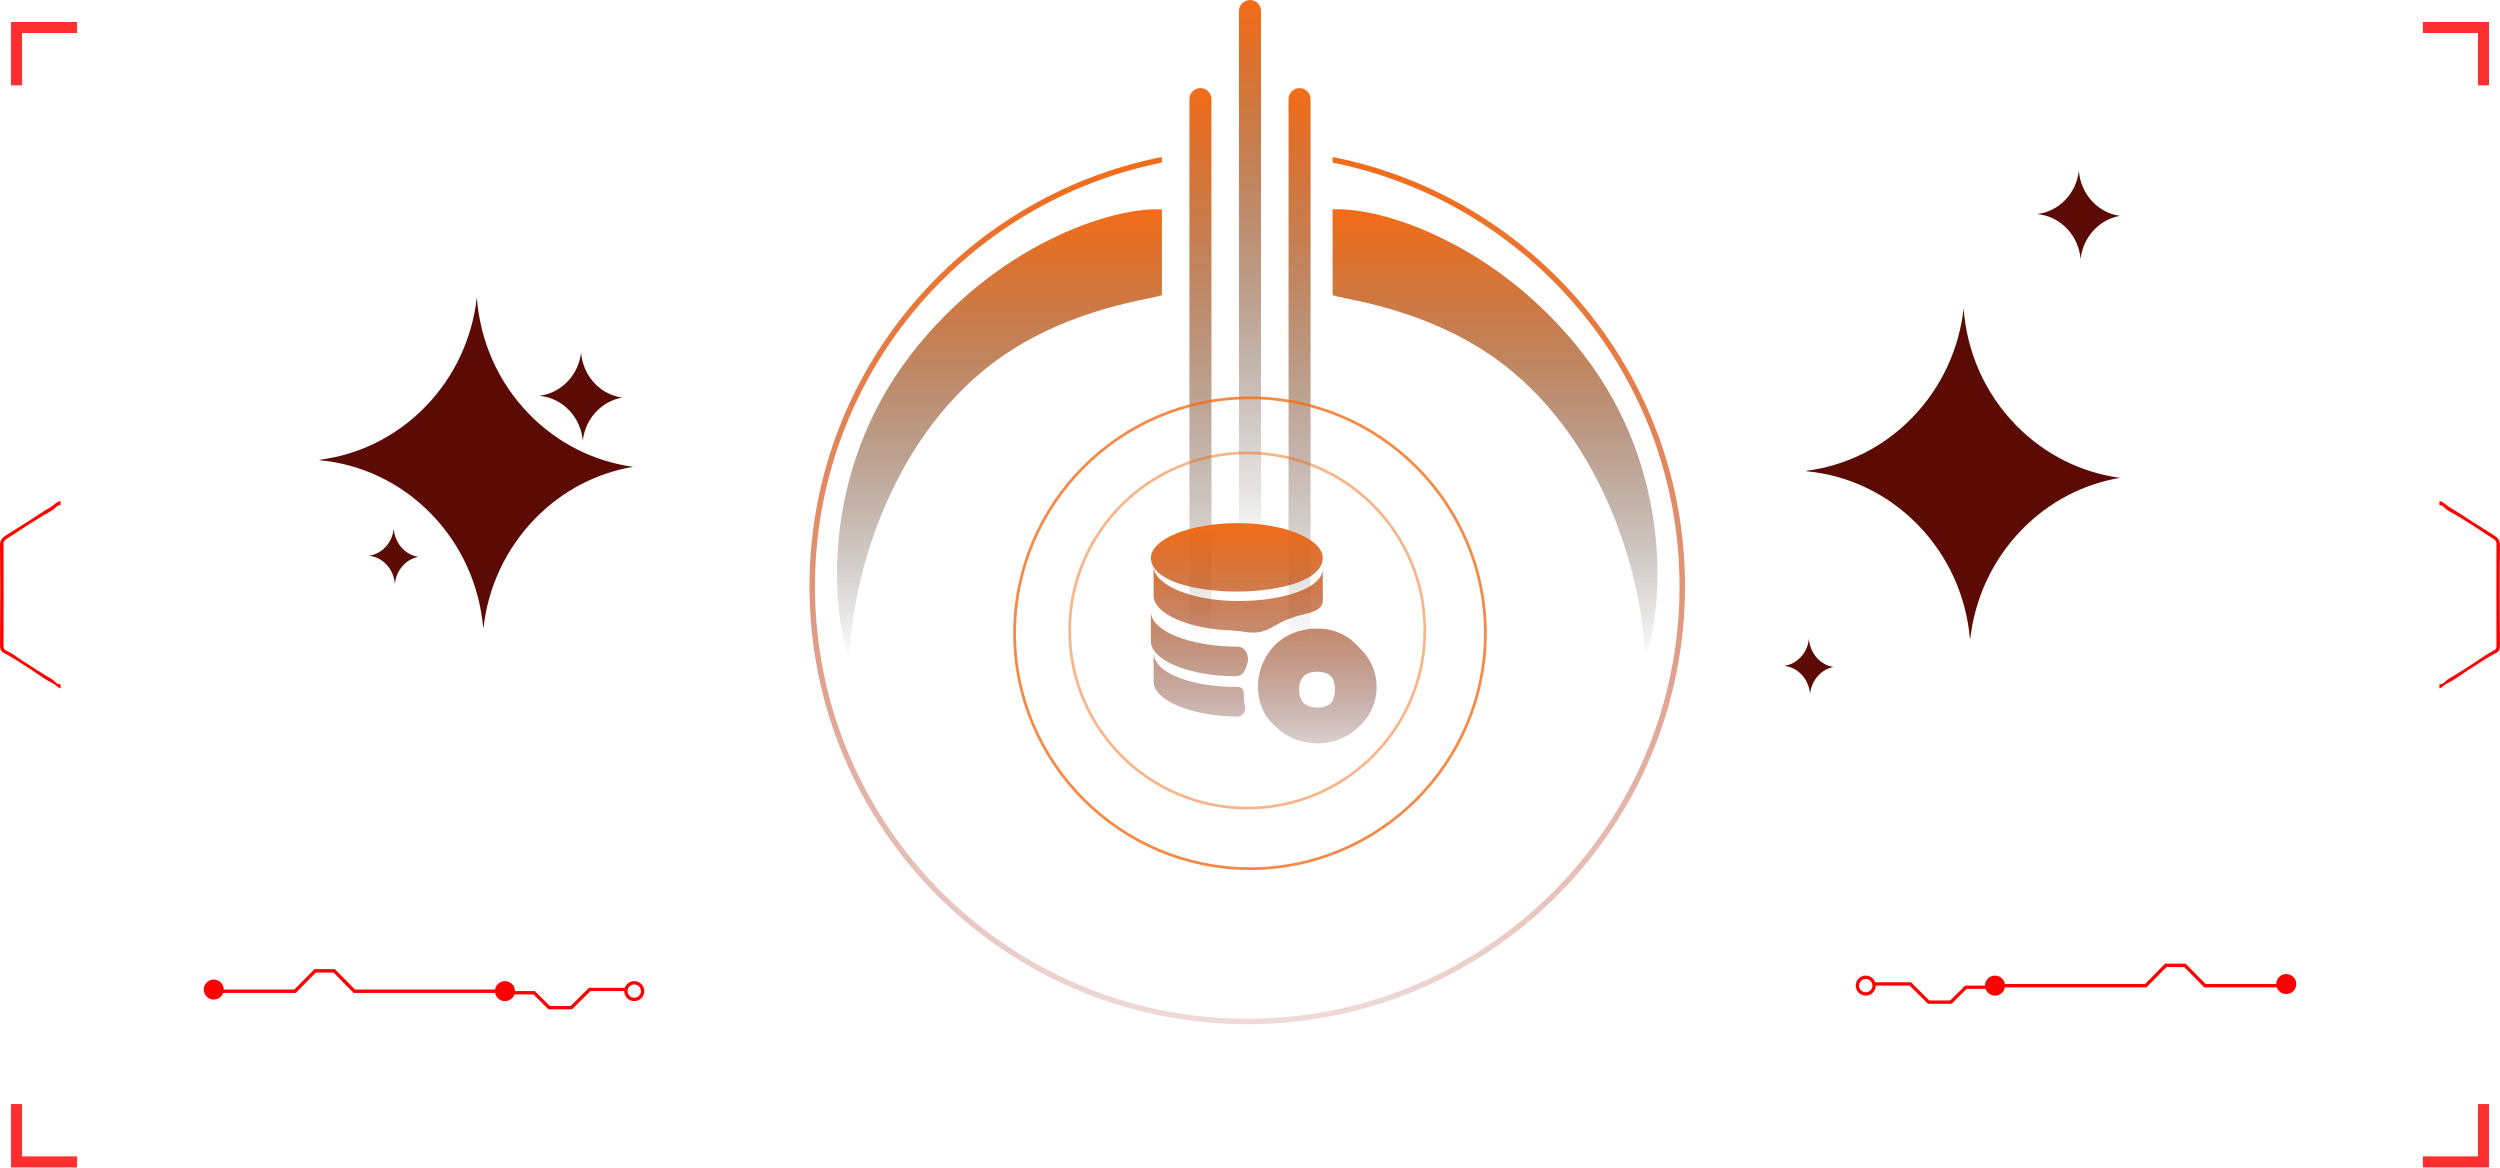
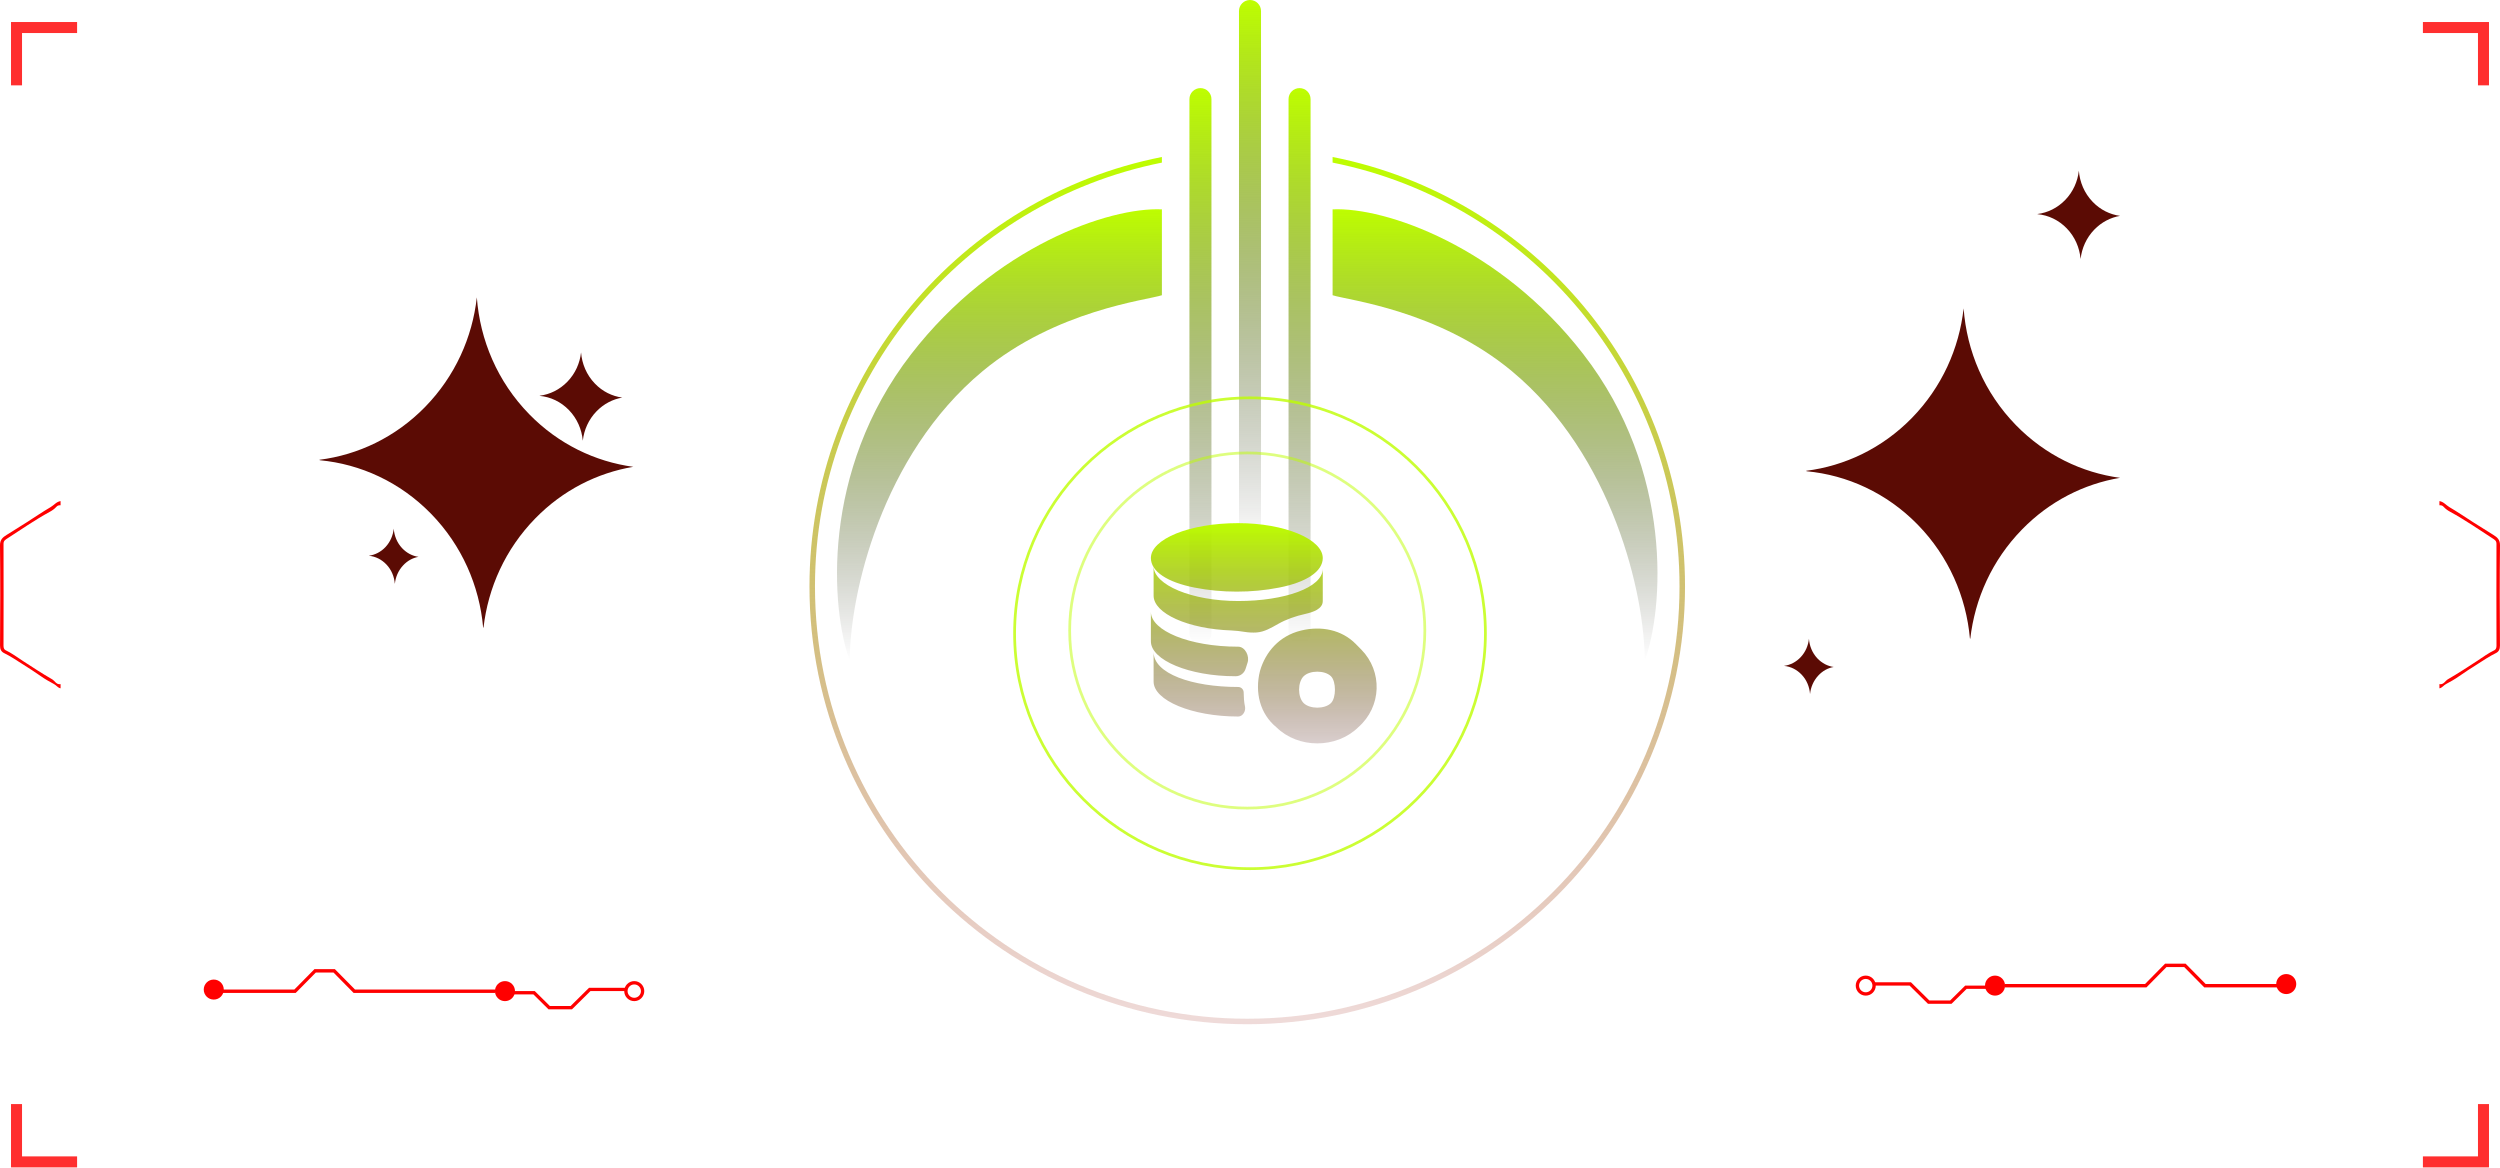
<svg xmlns="http://www.w3.org/2000/svg" width="454" height="212" viewBox="0 0 454 212" fill="none">
  <rect x="225" width="4" height="100" rx="2" fill="url(#paint0_linear_765_16800)" />
  <rect x="216" y="16" width="4" height="101" rx="2" fill="url(#paint1_linear_765_16800)" />
  <rect x="234" y="16" width="4" height="101" rx="2" fill="url(#paint2_linear_765_16800)" />
  <path d="M165.475 64.307C180.65 44.703 201.479 37.574 211 38.02V53.614C208.322 54.505 191.808 56.287 178.419 67.425C160.071 82.688 154.317 107.97 154.318 120C150.896 110.644 149.003 85.587 165.475 64.307Z" fill="url(#paint3_linear_765_16800)" />
  <path d="M287.525 64.307C272.35 44.703 251.521 37.574 242 38.02V53.614C244.678 54.505 261.192 56.287 274.581 67.425C292.929 82.688 298.683 107.97 298.682 120C302.104 110.644 303.997 85.587 287.525 64.307Z" fill="url(#paint4_linear_765_16800)" />
  <path fill-rule="evenodd" clip-rule="evenodd" d="M211 28.51C174.513 35.721 147 67.897 147 106.5C147 150.407 182.593 186 226.5 186C270.407 186 306 150.407 306 106.5C306 67.897 278.487 35.721 242 28.51V29.53C277.931 36.726 305 68.452 305 106.5C305 149.854 269.854 185 226.5 185C183.146 185 148 149.854 148 106.5C148 68.452 175.069 36.726 211 29.53V28.51Z" fill="url(#paint5_linear_765_16800)" />
  <path d="M115 84.775C108.088 83.837 101.415 80.653 96.111 75.225C90.328 69.306 87.165 61.742 86.593 54C85.782 61.279 82.645 68.326 77.195 73.905C71.811 79.415 65.019 82.612 58 83.497L58.08 83.578C65.444 84.272 72.622 87.51 78.258 93.279C83.895 99.048 87.058 106.395 87.736 113.932L87.803 114C88.627 106.748 91.764 99.714 97.201 94.15C102.212 89.007 108.473 85.878 115 84.775Z" fill="#5B0B04" />
  <path d="M76 101.123C74.911 100.973 73.861 100.44 73.013 99.538C72.101 98.555 71.595 97.298 71.506 96C71.38 97.216 70.886 98.391 70.025 99.32C69.177 100.235 68.101 100.768 67 100.918L67.013 100.932C68.177 101.041 69.304 101.587 70.203 102.544C71.101 103.5 71.595 104.73 71.696 105.986L71.709 106C71.835 104.798 72.329 103.623 73.19 102.694C73.987 101.82 74.975 101.301 76 101.123Z" fill="#5B0B04" />
  <path d="M113 72.203C111.177 71.951 109.422 71.111 108.032 69.655C106.506 68.073 105.682 66.058 105.52 64C105.304 65.946 104.481 67.822 103.05 69.305C101.632 70.775 99.85 71.629 98 71.867L98.027 71.895C99.971 72.077 101.848 72.945 103.333 74.485C104.818 76.025 105.642 77.984 105.831 79.986L105.844 80C106.06 78.068 106.884 76.192 108.315 74.709C109.638 73.337 111.285 72.497 113 72.203Z" fill="#5B0B04" />
  <path d="M385 86.775C378.088 85.837 371.415 82.653 366.111 77.225C360.328 71.306 357.165 63.742 356.593 56C355.782 63.279 352.645 70.326 347.195 75.905C341.811 81.415 335.019 84.612 328 85.497L328.08 85.578C335.444 86.272 342.622 89.51 348.258 95.279C353.895 101.048 357.058 108.395 357.736 115.932L357.803 116C358.627 108.748 361.764 101.714 367.201 96.15C372.212 91.007 378.473 87.878 385 86.775Z" fill="#5B0B04" />
  <path d="M333 121.123C331.911 120.973 330.861 120.44 330.013 119.538C329.101 118.555 328.595 117.298 328.506 116C328.38 117.216 327.886 118.391 327.025 119.32C326.177 120.235 325.101 120.768 324 120.918L324.013 120.932C325.177 121.041 326.304 121.587 327.203 122.544C328.101 123.5 328.595 124.73 328.696 125.986L328.709 126C328.835 124.798 329.329 123.623 330.19 122.694C330.987 121.82 331.975 121.301 333 121.123Z" fill="#5B0B04" />
  <path d="M385 39.203C383.177 38.951 381.422 38.111 380.032 36.655C378.506 35.074 377.682 33.058 377.52 31C377.304 32.946 376.481 34.822 375.05 36.305C373.632 37.775 371.85 38.629 370 38.867L370.027 38.895C371.971 39.077 373.848 39.945 375.333 41.485C376.818 43.025 377.642 44.984 377.831 46.986L377.844 47C378.06 45.068 378.884 43.193 380.315 41.709C381.638 40.337 383.285 39.497 385 39.203Z" fill="#5B0B04" />
  <path d="M11 124.241C10.237 124.381 9.971 123.649 9.459 123.354C7.673 122.325 5.943 121.196 4.22 120.07C3.157 119.374 2.144 118.615 0.989 118.063C0.751 117.95 0.633 117.632 0.637 117.273C0.658 111.104 0.658 104.938 0.64 98.769C0.637 98.18 0.976 98.013 1.4 97.734C2.613 96.938 3.831 96.131 5.048 95.351C6.348 94.519 7.67 93.687 9.042 92.946C9.477 92.709 9.907 92.409 10.231 92.041C10.472 91.768 10.707 91.753 11 91.759C11 91.507 11 91.252 11 91C10.246 91.109 9.808 91.732 9.202 92.087C7.686 92.973 6.234 93.972 4.751 94.916C3.574 95.666 2.397 96.41 1.208 97.139C0.482 97.582 -0.012 98.019 0 99.039C0.068 105.108 0.053 111.177 0.006 117.246C0 117.92 0.232 118.351 0.745 118.603C1.894 119.165 2.956 119.881 4.016 120.555C5.159 121.284 6.323 122.016 7.438 122.808C8.192 123.342 9.008 123.798 9.826 124.238C10.243 124.457 10.496 124.909 11 125C11 124.748 11 124.493 11 124.241Z" fill="#FF0000" />
  <path d="M14 5H3V15.5" stroke="#FF2F2F" stroke-width="2" />
  <path d="M14 211H3V200.5" stroke="#FF2F2F" stroke-width="2" />
  <path d="M443 124.241C443.763 124.381 444.029 123.649 444.541 123.354C446.327 122.325 448.057 121.196 449.78 120.07C450.843 119.374 451.856 118.615 453.011 118.063C453.249 117.95 453.367 117.632 453.363 117.273C453.342 111.104 453.342 104.938 453.36 98.769C453.363 98.18 453.024 98.013 452.6 97.734C451.387 96.938 450.169 96.131 448.952 95.351C447.652 94.519 446.33 93.687 444.958 92.946C444.523 92.709 444.093 92.409 443.769 92.041C443.528 91.768 443.293 91.753 443 91.759C443 91.507 443 91.252 443 91C443.754 91.109 444.192 91.732 444.798 92.087C446.314 92.973 447.766 93.972 449.249 94.916C450.426 95.666 451.603 96.41 452.792 97.139C453.518 97.582 454.012 98.019 454 99.039C453.932 105.108 453.947 111.177 453.994 117.246C454 117.92 453.768 118.351 453.255 118.603C452.106 119.165 451.044 119.881 449.984 120.555C448.841 121.284 447.677 122.016 446.562 122.808C445.808 123.342 444.992 123.798 444.174 124.238C443.757 124.457 443.503 124.909 443 125C443 124.748 443 124.493 443 124.241Z" fill="#FF0000" />
  <path d="M440 5H451V15.5" stroke="#FF2F2F" stroke-width="2" />
  <path d="M440 211H451V200.5" stroke="#FF2F2F" stroke-width="2" />
-   <path d="M269.75 115C269.75 138.536 250.536 157.75 227 157.75C203.464 157.75 184.25 138.536 184.25 115C184.25 91.464 203.464 72.25 227 72.25C250.536 72.25 269.75 91.464 269.75 115Z" stroke="#F36C17" stroke-opacity="0.8" stroke-width="0.5" />
-   <path d="M258.75 114.5C258.75 132.31 244.31 146.75 226.5 146.75C208.69 146.75 194.25 132.31 194.25 114.5C194.25 96.69 208.69 82.25 226.5 82.25C244.31 82.25 258.75 96.69 258.75 114.5Z" stroke="#F36C17" stroke-opacity="0.5" stroke-width="0.5" />
+   <path d="M269.75 115C269.75 138.536 250.536 157.75 227 157.75C203.464 157.75 184.25 138.536 184.25 115C184.25 91.464 203.464 72.25 227 72.25C250.536 72.25 269.75 91.464 269.75 115Z" stroke="#BEFE00" stroke-opacity="0.8" stroke-width="0.5" />
+   <path d="M258.75 114.5C258.75 132.31 244.31 146.75 226.5 146.75C208.69 146.75 194.25 132.31 194.25 114.5C194.25 96.69 208.69 82.25 226.5 82.25C244.31 82.25 258.75 96.69 258.75 114.5Z" stroke="#BEFE00" stroke-opacity="0.5" stroke-width="0.5" />
  <path d="M209 101.341C209 103.78 211.973 105.732 216.927 106.707C221.882 107.683 227.332 107.683 232.287 106.707C237.242 105.732 240.215 103.78 240.215 101.341C240.215 97.927 233.278 95 224.855 95C215.937 95 209 97.927 209 101.341ZM228.174 114.859C229.596 114.769 230.859 114.011 232.1 113.311C233.593 112.468 235.238 111.889 237.033 111.49C238.444 111.176 240.215 110.592 240.215 109.146V103.293C240.215 106.707 233.278 109.146 224.855 109.146C216.432 109.146 209.495 106.22 209.495 102.805V108.171C209.495 111.42 215.776 114.227 223.641 114.492C224.446 114.519 225.247 114.63 226.043 114.754C226.779 114.869 227.467 114.904 228.174 114.859ZM209 111.098V116.463C209 119.878 215.937 122.805 224.36 122.805H224.398C225.25 122.805 225.982 122.224 226.217 121.405C226.316 121.059 226.423 120.717 226.544 120.381C226.974 119.185 226.126 117.439 224.855 117.439C215.937 117.439 209 114.512 209 111.098ZM224.855 124.756C216.432 124.756 209.495 122.317 209.495 118.415V123.78C209.495 127.195 216.432 130.122 224.855 130.122C225.698 130.122 226.27 129.123 226.089 128.3C225.912 127.497 225.864 126.631 225.851 125.747C225.843 125.2 225.402 124.756 224.855 124.756ZM247.201 117.953C246.851 117.598 246.501 117.241 246.149 116.888C243.658 114.393 239.954 113.601 236.251 114.512C232.287 115.488 229.81 118.415 228.819 121.829C227.828 125.732 228.819 129.634 231.792 132.073C235.755 135.976 242.692 135.976 246.656 132.073C250.925 128.337 251.107 121.918 247.201 117.953ZM241.701 127.683C240.577 128.789 237.87 128.789 236.746 127.683C235.638 126.592 235.638 123.896 236.746 122.805C237.87 121.698 240.577 121.698 241.701 122.805C242.668 123.757 242.668 126.731 241.701 127.683Z" fill="url(#paint6_linear_765_16800)" />
  <path fill-rule="evenodd" clip-rule="evenodd" d="M338.819 180.2C338.149 180.2 337.606 179.657 337.606 178.987C337.606 178.317 338.149 177.774 338.819 177.774C339.489 177.774 340.032 178.317 340.032 178.987C340.032 179.657 339.489 180.2 338.819 180.2ZM338.819 180.806C337.815 180.806 337 179.992 337 178.987C337 177.982 337.815 177.167 338.819 177.167C339.824 177.167 340.639 177.982 340.639 178.987C340.639 179.992 339.824 180.806 338.819 180.806Z" fill="#FF0000" />
  <circle cx="1.819" cy="1.819" r="1.819" transform="matrix(-1 0 0 1 364.116 177.168)" fill="#FF0000" />
  <path fill-rule="evenodd" clip-rule="evenodd" d="M347.027 178.38H340.369V178.982H346.775L350.12 182.289H354.399L357.136 179.583H362.634V178.982H356.884L354.147 181.687H350.372L347.027 178.38Z" fill="#FF0000" />
  <circle cx="1.819" cy="1.819" r="1.819" transform="matrix(-1 0 0 1 417 176.887)" fill="#FF0000" />
  <path fill-rule="evenodd" clip-rule="evenodd" d="M396.902 175H393.182L389.536 178.697H364.074V179.313H389.788L393.434 175.616H396.65L400.296 179.313H415.518V178.697H400.548L396.902 175Z" fill="#FF0000" />
  <path fill-rule="evenodd" clip-rule="evenodd" d="M115.181 181.2C115.85 181.2 116.393 180.657 116.393 179.987C116.393 179.317 115.85 178.774 115.181 178.774C114.511 178.774 113.968 179.317 113.968 179.987C113.968 180.657 114.511 181.2 115.181 181.2ZM115.181 181.806C116.185 181.806 117 180.992 117 179.987C117 178.982 116.185 178.167 115.181 178.167C114.176 178.167 113.361 178.982 113.361 179.987C113.361 180.992 114.176 181.806 115.181 181.806Z" fill="#FF0000" />
  <circle cx="91.703" cy="179.987" r="1.819" fill="#FF0000" />
  <path fill-rule="evenodd" clip-rule="evenodd" d="M106.973 179.38H113.631V179.982H107.225L103.879 183.289H99.601L96.864 180.583H91.366V179.982H97.116L99.853 182.687H103.627L106.973 179.38Z" fill="#FF0000" />
  <circle cx="38.819" cy="179.706" r="1.819" fill="#FF0000" />
  <path fill-rule="evenodd" clip-rule="evenodd" d="M57.098 176H60.818L64.464 179.697H89.926V180.313H64.212L60.566 176.616H57.35L53.703 180.313H38.482V179.697H53.452L57.098 176Z" fill="#FF0000" />
  <defs>
    <linearGradient id="paint0_linear_765_16800" x1="227" y1="0" x2="227" y2="100" gradientUnits="userSpaceOnUse">
-       <stop stop-color="#F36C17" />
+       <stop stop-color="#BEFE00" />
      <stop offset="1" stop-opacity="0" />
    </linearGradient>
    <linearGradient id="paint1_linear_765_16800" x1="218" y1="16" x2="218" y2="117" gradientUnits="userSpaceOnUse">
-       <stop stop-color="#F36C17" />
+       <stop stop-color="#BEFE00" />
      <stop offset="1" stop-opacity="0" />
    </linearGradient>
    <linearGradient id="paint2_linear_765_16800" x1="236" y1="16" x2="236" y2="117" gradientUnits="userSpaceOnUse">
-       <stop stop-color="#F36C17" />
+       <stop stop-color="#BEFE00" />
      <stop offset="1" stop-opacity="0" />
    </linearGradient>
    <linearGradient id="paint3_linear_765_16800" x1="181.5" y1="38" x2="181.5" y2="120" gradientUnits="userSpaceOnUse">
-       <stop stop-color="#F36C17" />
+       <stop stop-color="#BEFE00" />
      <stop offset="1" stop-opacity="0" />
    </linearGradient>
    <linearGradient id="paint4_linear_765_16800" x1="271.5" y1="38" x2="271.5" y2="120" gradientUnits="userSpaceOnUse">
-       <stop stop-color="#F36C17" />
+       <stop stop-color="#BEFE00" />
      <stop offset="1" stop-opacity="0" />
    </linearGradient>
    <linearGradient id="paint5_linear_765_16800" x1="226.5" y1="28.51" x2="226.5" y2="186" gradientUnits="userSpaceOnUse">
-       <stop stop-color="#F36C17" />
+       <stop stop-color="#BEFE00" />
      <stop offset="1" stop-color="#A22B21" stop-opacity="0.17" />
    </linearGradient>
    <linearGradient id="paint6_linear_765_16800" x1="229.5" y1="95" x2="229.5" y2="135" gradientUnits="userSpaceOnUse">
-       <stop stop-color="#F36C17" />
+       <stop stop-color="#BEFE00" />
      <stop offset="1" stop-color="#4C1612" stop-opacity="0.21" />
    </linearGradient>
  </defs>
</svg>
